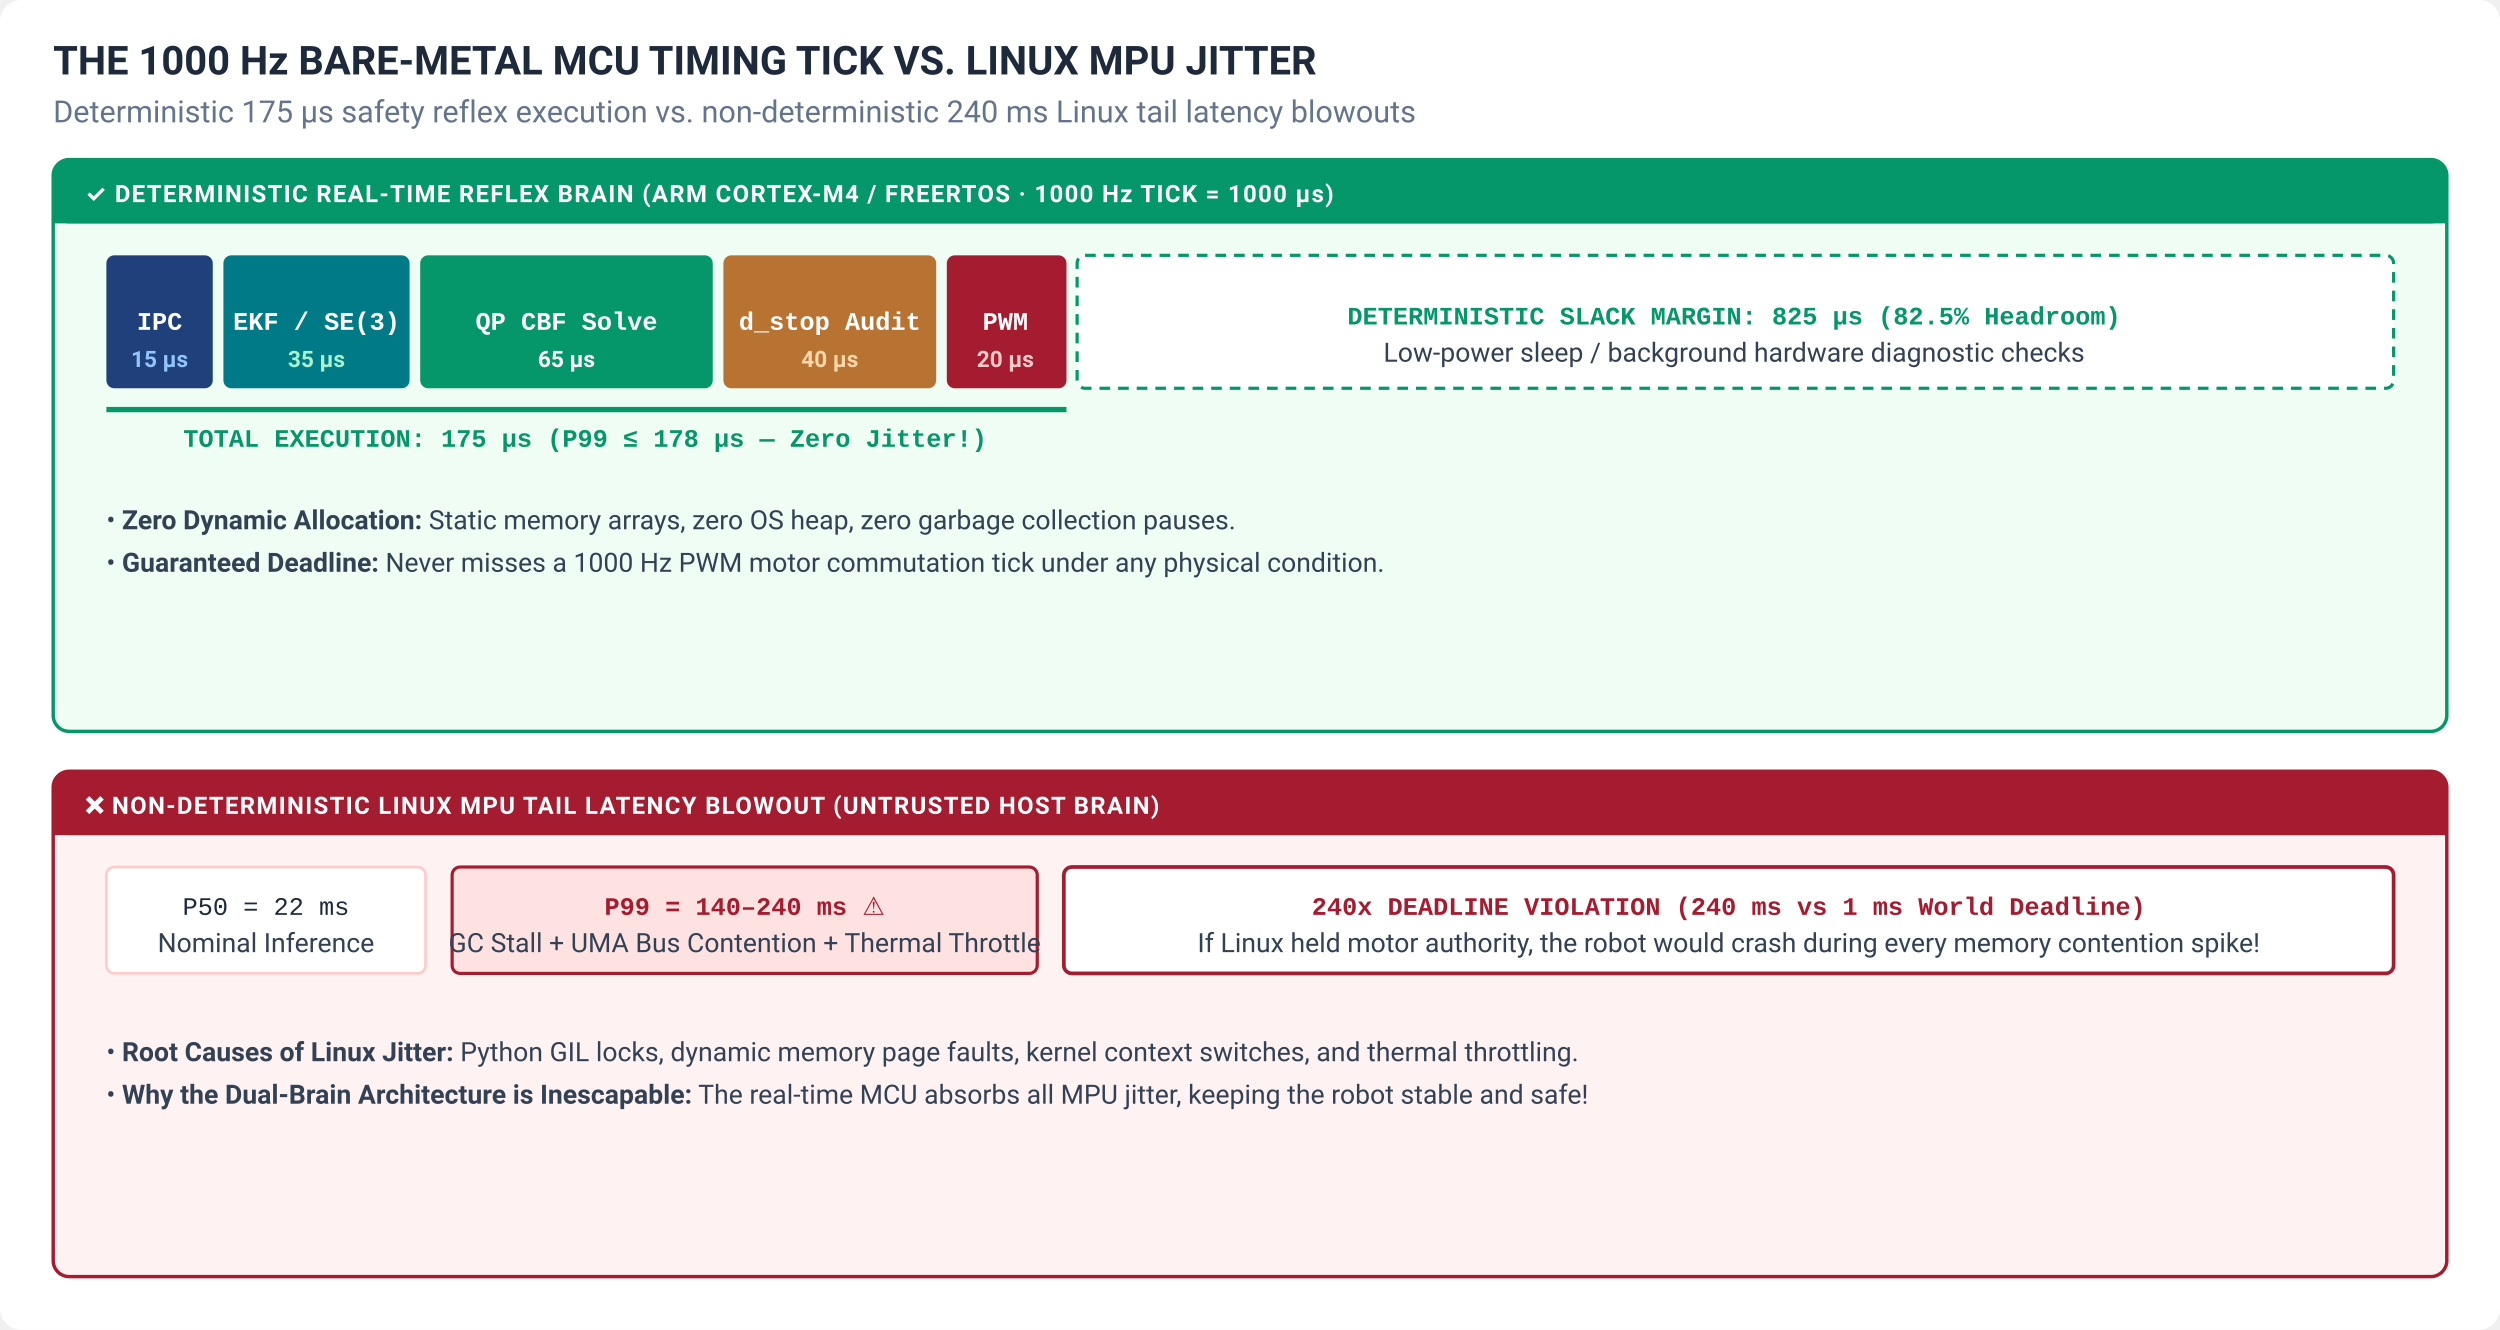
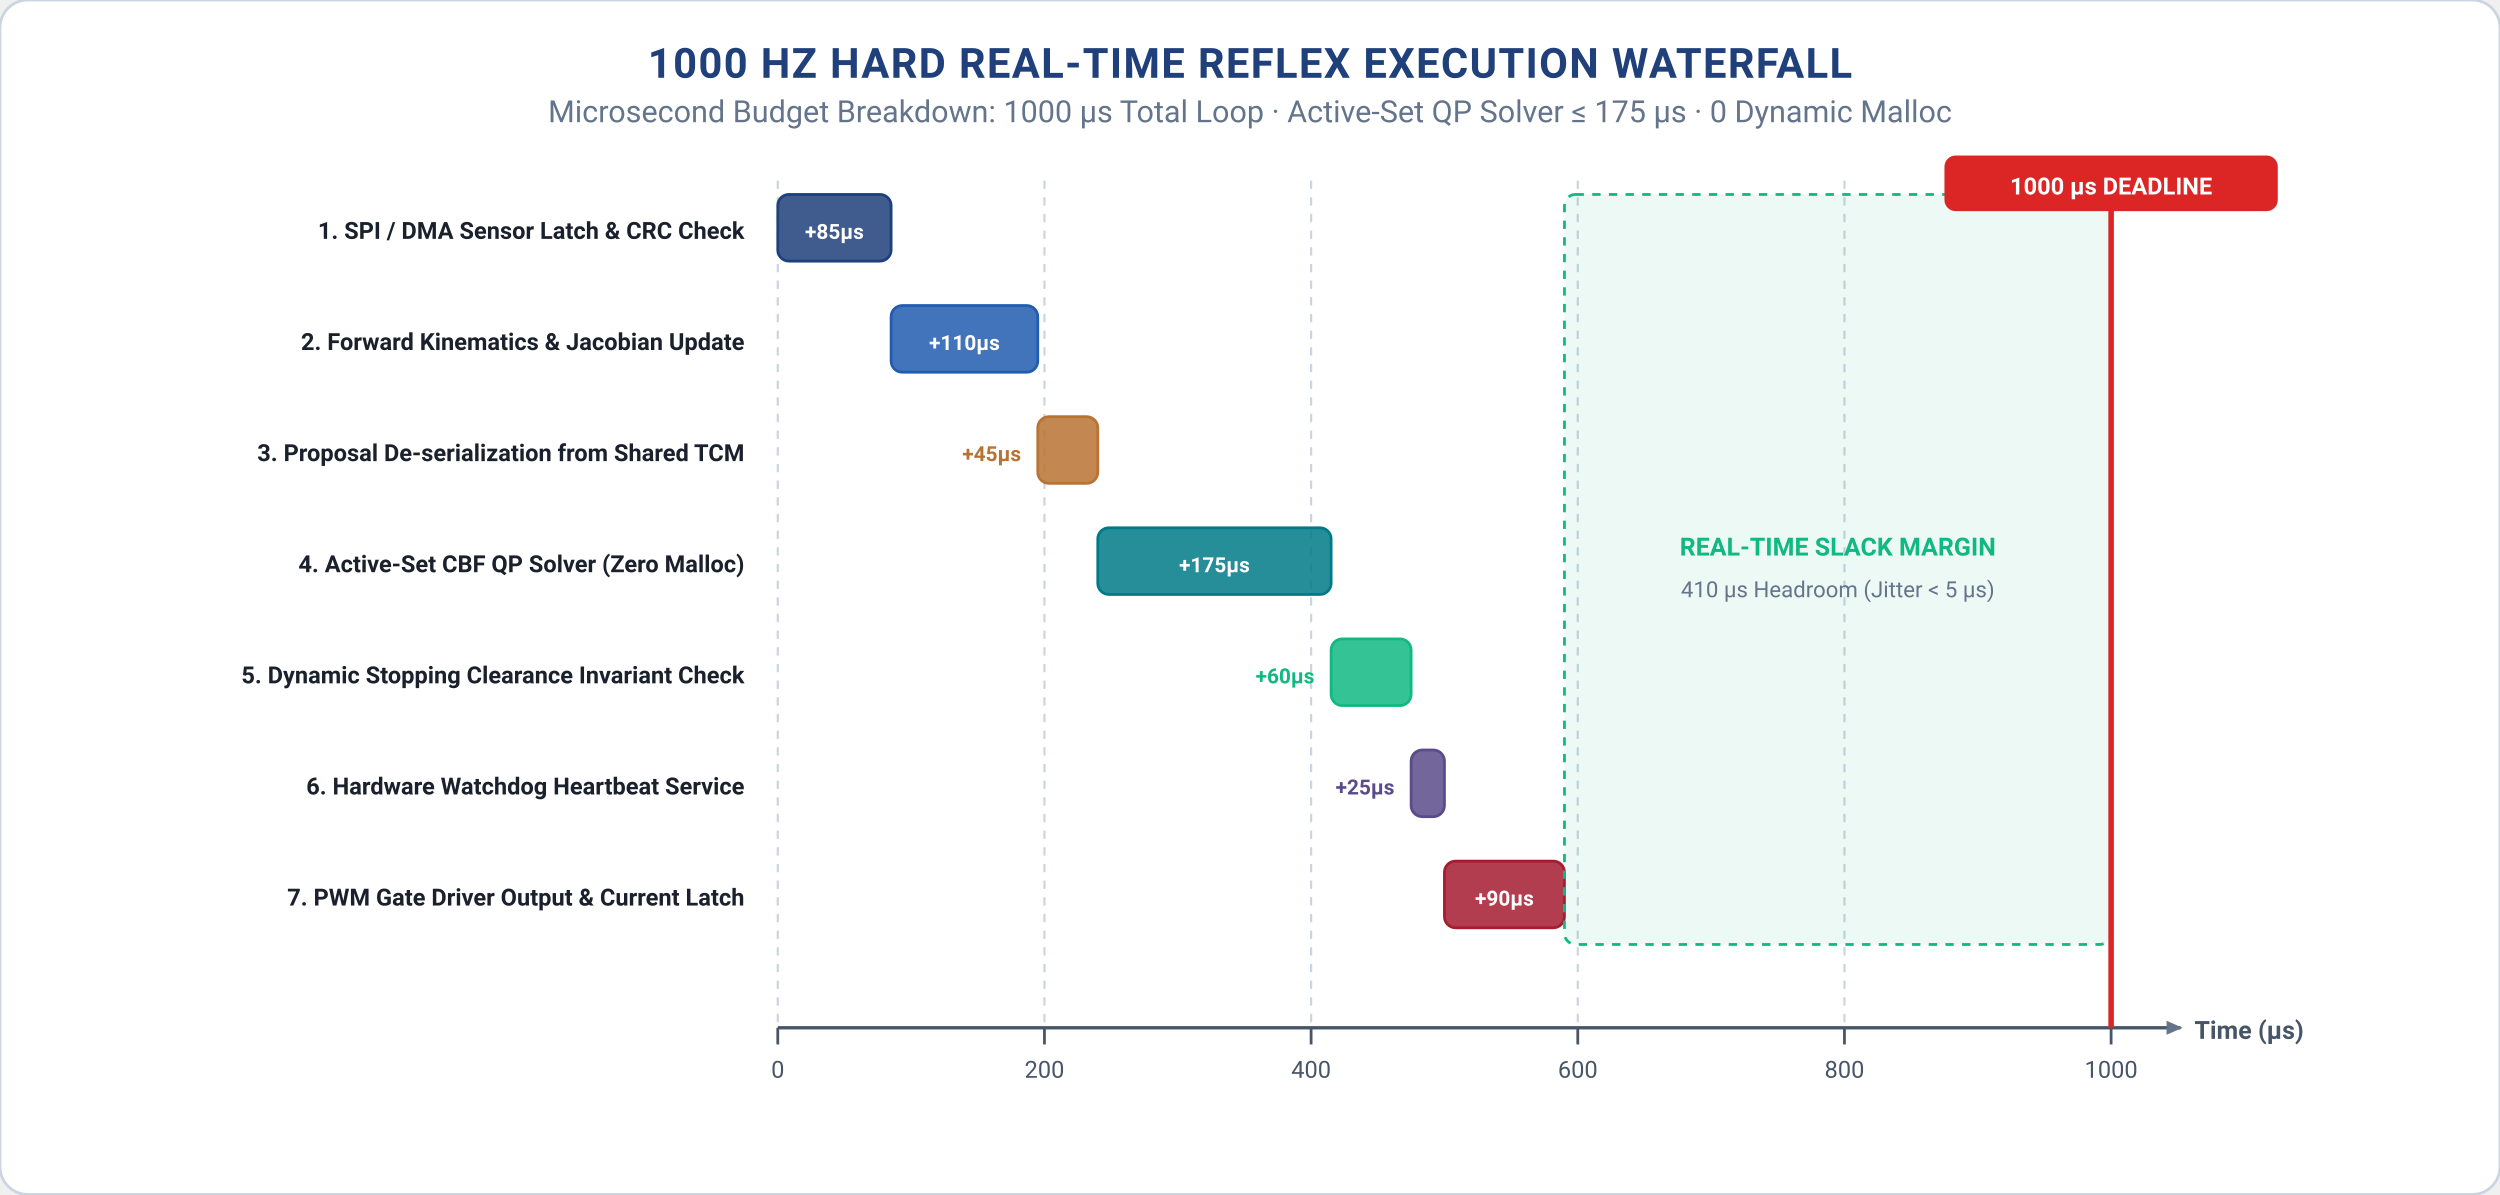
- <svg xmlns="http://www.w3.org/2000/svg" viewBox="0 0 940 500" width="100%" height="100%">
+ <svg xmlns="http://www.w3.org/2000/svg" viewBox="0 0 900 430" width="100%" height="100%">
+   <style>
+       text { font-family: -apple-system, BlinkMacSystemFont, "Segoe UI", Roboto, "Helvetica Neue", Arial, sans-serif; }
+       .title { font-weight: 700; font-size: 15px; fill: #1F407A; text-anchor: middle; letter-spacing: 0.5px; }
+       .subtitle { font-size: 11px; fill: #64748B; text-anchor: middle; }
+       .section-hdr { font-weight: 700; font-size: 13px; fill: #1F407A; letter-spacing: 0.3px; }
+       .card-title { font-weight: 700; font-size: 11.5px; }
+       .body-text { font-size: 10px; fill: #475569; }
+       .bold-text { font-weight: 600; font-size: 10px; fill: #1A202C; }
+       .small-text { font-size: 9px; fill: #64748B; }
+       .code-text { font-family: "SFMono-Regular", Consolas, "Liberation Mono", Menlo, Courier, monospace; font-size: 9px; fill: #1F407A; font-weight: 600; }
+       .badge-text { font-weight: 700; font-size: 9px; text-anchor: middle; }
+     </style>
  <defs>
-     <style>
-       .title { font-family: -apple-system, BlinkMacSystemFont, "Segoe UI", Roboto, Helvetica, Arial, sans-serif; font-size: 15px; font-weight: 700; fill: #1E293B; }
-       .subtitle { font-family: -apple-system, BlinkMacSystemFont, "Segoe UI", Roboto, Helvetica, Arial, sans-serif; font-size: 11.5px; fill: #64748B; }
-       .box-title { font-family: -apple-system, BlinkMacSystemFont, "Segoe UI", Roboto, Helvetica, Arial, sans-serif; font-size: 12px; font-weight: 700; }
-       .body-txt { font-family: -apple-system, BlinkMacSystemFont, "Segoe UI", Roboto, Helvetica, Arial, sans-serif; font-size: 10px; fill: #334155; line-height: 1.4; }
-       .mono-txt { font-family: "SFMono-Regular", Menlo, Monaco, Consolas, "Liberation Mono", "Courier New", monospace; font-size: 9.5px; }
-       .badge-txt { font-family: -apple-system, BlinkMacSystemFont, "Segoe UI", Roboto, Helvetica, Arial, sans-serif; font-size: 9px; font-weight: 700; text-transform: uppercase; letter-spacing: 0.5px; }
-       .tag-txt { font-family: -apple-system, BlinkMacSystemFont, "Segoe UI", Roboto, Helvetica, Arial, sans-serif; font-size: 8.5px; font-weight: 700; }
-       .metric-val { font-family: "SFMono-Regular", Menlo, Monaco, Consolas, monospace; font-size: 13px; font-weight: 700; }
-     </style>
-     <marker id="arr-axis" viewBox="0 0 10 10" refX="6" refY="5" markerWidth="6" markerHeight="6" orient="auto-start-reverse">
-       <path d="M 0 1.5 L 8 5 L 0 8.5 z" fill="#475569" />
+     <marker id="arr-blue" viewBox="0 0 10 10" refX="7" refY="5" markerWidth="6" markerHeight="6" orient="auto-start-reverse">
+       <path d="M 0 1.5 L 8 5 L 0 8.5 z" fill="#215CAF" />
    </marker>
+     <marker id="arr-navy" viewBox="0 0 10 10" refX="7" refY="5" markerWidth="6" markerHeight="6" orient="auto-start-reverse">
+       <path d="M 0 1.5 L 8 5 L 0 8.5 z" fill="#1F407A" />
+     </marker>
+     <marker id="arr-petrol" viewBox="0 0 10 10" refX="7" refY="5" markerWidth="6" markerHeight="6" orient="auto-start-reverse">
+       <path d="M 0 1.5 L 8 5 L 0 8.5 z" fill="#007A87" />
+     </marker>
+     <marker id="arr-teal" viewBox="0 0 10 10" refX="7" refY="5" markerWidth="6" markerHeight="6" orient="auto-start-reverse">
+       <path d="M 0 1.5 L 8 5 L 0 8.5 z" fill="#10B981" />
+     </marker>
+     <marker id="arr-bronze" viewBox="0 0 10 10" refX="7" refY="5" markerWidth="6" markerHeight="6" orient="auto-start-reverse">
+       <path d="M 0 1.5 L 8 5 L 0 8.5 z" fill="#B87333" />
+     </marker>
+     <marker id="arr-crimson" viewBox="0 0 10 10" refX="7" refY="5" markerWidth="6" markerHeight="6" orient="auto-start-reverse">
+       <path d="M 0 1.5 L 8 5 L 0 8.5 z" fill="#A51C30" />
+     </marker>
+     <marker id="arr-coral" viewBox="0 0 10 10" refX="7" refY="5" markerWidth="6" markerHeight="6" orient="auto-start-reverse">
+       <path d="M 0 1.5 L 8 5 L 0 8.5 z" fill="#DC2626" />
+     </marker>
+     <marker id="arr-purple" viewBox="0 0 10 10" refX="7" refY="5" markerWidth="6" markerHeight="6" orient="auto-start-reverse">
+       <path d="M 0 1.5 L 8 5 L 0 8.5 z" fill="#5B4B8A" />
+     </marker>
+     <marker id="arr-slate" viewBox="0 0 10 10" refX="7" refY="5" markerWidth="6" markerHeight="6" orient="auto-start-reverse">
+       <path d="M 0 1.5 L 8 5 L 0 8.5 z" fill="#64748B" />
+     </marker>
+     <filter id="shadow" x="-2%" y="-3%" width="104%" height="108%" filterUnits="userSpaceOnUse">
+       <feDropShadow dx="0" dy="2" stdDeviation="3" flood-color="#0F172A" flood-opacity="0.05" />
+     </filter>
  </defs>
-   <rect width="940" height="500" fill="#FFFFFF" rx="8" />
-   <text class="title" x="20" y="28">THE 1000 Hz BARE-METAL MCU TIMING TICK VS. LINUX MPU JITTER</text>
-   <text class="subtitle" x="20" y="46">Deterministic 175 μs safety reflex execution vs. non-deterministic 240 ms Linux tail latency blowouts</text>
-   <g transform="translate(20, 60)">
-     <rect width="900" height="215" rx="6" fill="#F0FDF4" stroke="#059669" stroke-width="1.3" />
-     <rect x="0" y="0" width="900" height="24" rx="6" fill="#059669" />
-     <rect x="0" y="18" width="900" height="6" fill="#059669" />
-     <text class="badge-txt" x="12" y="16" fill="#FFFFFF">✓ DETERMINISTIC REAL-TIME REFLEX BRAIN (ARM CORTEX-M4 / FREERTOS · 1000 Hz TICK = 1000 μs)</text>
-     <g transform="translate(20, 36)">
-       <rect x="0" y="0" width="40" height="50" rx="3" fill="#1F407A" />
-       <text class="mono-txt" x="20" y="28" text-anchor="middle" fill="#FFFFFF" font-weight="700">IPC</text>
-       <text class="tag-txt" x="20" y="42" text-anchor="middle" fill="#93C5FD">15 μs</text>
-       <rect x="44" y="0" width="70" height="50" rx="3" fill="#007A87" />
-       <text class="mono-txt" x="79" y="28" text-anchor="middle" fill="#FFFFFF" font-weight="700">EKF / SE(3)</text>
-       <text class="tag-txt" x="79" y="42" text-anchor="middle" fill="#A7F3D0">35 μs</text>
-       <rect x="118" y="0" width="110" height="50" rx="3" fill="#059669" />
-       <text class="mono-txt" x="173" y="28" text-anchor="middle" fill="#FFFFFF" font-weight="700">QP CBF Solve</text>
-       <text class="tag-txt" x="173" y="42" text-anchor="middle" fill="#FFFFFF">65 μs</text>
-       <rect x="232" y="0" width="80" height="50" rx="3" fill="#B87333" />
-       <text class="mono-txt" x="272" y="28" text-anchor="middle" fill="#FFFFFF" font-weight="700">d_stop Audit</text>
-       <text class="tag-txt" x="272" y="42" text-anchor="middle" fill="#FED7AA">40 μs</text>
-       <rect x="316" y="0" width="45" height="50" rx="3" fill="#A51C30" />
-       <text class="mono-txt" x="338" y="28" text-anchor="middle" fill="#FFFFFF" font-weight="700">PWM</text>
-       <text class="tag-txt" x="338" y="42" text-anchor="middle" fill="#FECACA">20 μs</text>
-       <line x1="0" y1="58" x2="361" y2="58" stroke="#059669" stroke-width="2" />
-       <text class="mono-txt" x="180" y="72" text-anchor="middle" font-weight="700" fill="#059669">
-         TOTAL EXECUTION: 175 μs (P99 ≤ 178 μs — Zero Jitter!)
-       </text>
-       <rect x="365" y="0" width="495" height="50" rx="3" fill="#FFFFFF" stroke="#059669" stroke-width="1.2" stroke-dasharray="4,3" />
-       <text class="mono-txt" x="612" y="26" text-anchor="middle" font-weight="700" fill="#059669">
-         DETERMINISTIC SLACK MARGIN: 825 μs (82.5% Headroom)
-       </text>
-       <text class="body-txt" x="612" y="40" text-anchor="middle" fill="#64748B">
-         Low-power sleep / background hardware diagnostic checks
-       </text>
-     </g>
-     <g transform="translate(20, 125)">
-       <text class="body-txt" x="0" y="14">
-         <tspan x="0" dy="0">• <tspan font-weight="700">Zero Dynamic Allocation:</tspan> Static memory arrays, zero OS heap, zero garbage collection pauses.</tspan>
-         <tspan x="0" dy="16">• <tspan font-weight="700">Guaranteed Deadline:</tspan> Never misses a 1000 Hz PWM motor commutation tick under any physical condition.</tspan>
-       </text>
-     </g>
-   </g>
-   <g transform="translate(20, 290)">
-     <rect width="900" height="190" rx="6" fill="#FEF2F2" stroke="#A51C30" stroke-width="1.3" />
-     <rect x="0" y="0" width="900" height="24" rx="6" fill="#A51C30" />
-     <rect x="0" y="18" width="900" height="6" fill="#A51C30" />
-     <text class="badge-txt" x="12" y="16" fill="#FFFFFF">❌ NON-DETERMINISTIC LINUX MPU TAIL LATENCY BLOWOUT (UNTRUSTED HOST BRAIN)</text>
-     <g transform="translate(20, 36)">
-       <rect x="0" y="0" width="120" height="40" rx="3" fill="#FFFFFF" stroke="#FECACA" stroke-width="1" />
-       <text class="mono-txt" x="60" y="18" text-anchor="middle" fill="#1E293B">P50 = 22 ms</text>
-       <text class="body-txt" x="60" y="32" text-anchor="middle" fill="#64748B">Nominal Inference</text>
-       <rect x="130" y="0" width="220" height="40" rx="3" fill="#FEE2E2" stroke="#A51C30" stroke-width="1.2" />
-       <text class="mono-txt" x="240" y="18" text-anchor="middle" font-weight="700" fill="#A51C30">P99 = 140–240 ms ⚠️</text>
-       <text class="body-txt" x="240" y="32" text-anchor="middle" fill="#A51C30">GC Stall + UMA Bus Contention + Thermal Throttle</text>
-       <rect x="360" y="0" width="500" height="40" rx="3" fill="#FFFFFF" stroke="#A51C30" stroke-width="1.4" />
-       <text class="mono-txt" x="610" y="18" text-anchor="middle" font-weight="700" fill="#A51C30">
-         240x DEADLINE VIOLATION (240 ms vs 1 ms World Deadline)
-       </text>
-       <text class="body-txt" x="610" y="32" text-anchor="middle" fill="#A51C30">
-         If Linux held motor authority, the robot would crash during every memory contention spike!
-       </text>
-     </g>
-     <g transform="translate(20, 95)">
-       <text class="body-txt" x="0" y="14">
-         <tspan x="0" dy="0">• <tspan font-weight="700">Root Causes of Linux Jitter:</tspan> Python GIL locks, dynamic memory page faults, kernel context switches, and thermal throttling.</tspan>
-         <tspan x="0" dy="16">• <tspan font-weight="700">Why the Dual-Brain Architecture is Inescapable:</tspan> The real-time MCU absorbs all MPU jitter, keeping the robot stable and safe!</tspan>
-       </text>
-     </g>
-   </g>
+   <rect width="900" height="430" fill="#FFFFFF" rx="10" stroke="#CBD5E1" stroke-width="1" />
+   <text x="450.0" y="28" class="title">1000 HZ HARD REAL-TIME REFLEX EXECUTION WATERFALL</text>
+   <text x="450.0" y="44" class="subtitle">Microsecond Budget Breakdown: 1000 µs Total Loop · Active-Set QP Solver ≤ 175 µs · 0 Dynamic Malloc</text>
+   <line x1="280" y1="370" x2="785" y2="370" stroke="#475569" stroke-width="1.2" marker-end="url(#arr-slate)" />
+   <text x="790" y="374" font-size="9" font-weight="700" fill="#475569">Time (µs)</text>
+   <line x1="280.0" y1="370" x2="280.0" y2="376" stroke="#475569" stroke-width="1" />
+   <text x="280.0" y="388" font-size="8.5" fill="#475569" text-anchor="middle">0</text>
+   <line x1="280.0" y1="65" x2="280.0" y2="370" stroke="#CBD5E1" stroke-width="0.8" stroke-dasharray="3,3" />
+   <line x1="376.0" y1="370" x2="376.0" y2="376" stroke="#475569" stroke-width="1" />
+   <text x="376.0" y="388" font-size="8.5" fill="#475569" text-anchor="middle">200</text>
+   <line x1="376.0" y1="65" x2="376.0" y2="370" stroke="#CBD5E1" stroke-width="0.8" stroke-dasharray="3,3" />
+   <line x1="472.0" y1="370" x2="472.0" y2="376" stroke="#475569" stroke-width="1" />
+   <text x="472.0" y="388" font-size="8.5" fill="#475569" text-anchor="middle">400</text>
+   <line x1="472.0" y1="65" x2="472.0" y2="370" stroke="#CBD5E1" stroke-width="0.8" stroke-dasharray="3,3" />
+   <line x1="568.0" y1="370" x2="568.0" y2="376" stroke="#475569" stroke-width="1" />
+   <text x="568.0" y="388" font-size="8.5" fill="#475569" text-anchor="middle">600</text>
+   <line x1="568.0" y1="65" x2="568.0" y2="370" stroke="#CBD5E1" stroke-width="0.8" stroke-dasharray="3,3" />
+   <line x1="664.0" y1="370" x2="664.0" y2="376" stroke="#475569" stroke-width="1" />
+   <text x="664.0" y="388" font-size="8.5" fill="#475569" text-anchor="middle">800</text>
+   <line x1="664.0" y1="65" x2="664.0" y2="370" stroke="#CBD5E1" stroke-width="0.8" stroke-dasharray="3,3" />
+   <line x1="760.0" y1="370" x2="760.0" y2="376" stroke="#475569" stroke-width="1" />
+   <text x="760.0" y="388" font-size="8.5" fill="#475569" text-anchor="middle">1000</text>
+   <line x1="760.0" y1="65" x2="760.0" y2="370" stroke="#CBD5E1" stroke-width="0.8" stroke-dasharray="3,3" />
+   <text x="268" y="86" font-size="8.5" font-weight="600" fill="#1A202C" text-anchor="end">1. SPI / DMA Sensor Latch &amp; CRC Check</text>
+   <rect x="280.0" y="70" width="40.8" height="24" rx="4" fill="#1F407A" fill-opacity="0.85" stroke="#1F407A" stroke-width="1" />
+   <text x="300.4" y="86" font-size="7.5" font-weight="700" fill="#FFFFFF" text-anchor="middle">+85µs</text>
+   <text x="268" y="126" font-size="8.5" font-weight="600" fill="#1A202C" text-anchor="end">2. Forward Kinematics &amp; Jacobian Update</text>
+   <rect x="320.8" y="110" width="52.8" height="24" rx="4" fill="#215CAF" fill-opacity="0.85" stroke="#215CAF" stroke-width="1" />
+   <text x="347.2" y="126" font-size="7.5" font-weight="700" fill="#FFFFFF" text-anchor="middle">+110µs</text>
+   <text x="268" y="166" font-size="8.5" font-weight="600" fill="#1A202C" text-anchor="end">3. Proposal De-serialization from Shared TCM</text>
+   <rect x="373.6" y="150" width="21.6" height="24" rx="4" fill="#B87333" fill-opacity="0.85" stroke="#B87333" stroke-width="1" />
+   <text x="367.6" y="166" font-size="7.5" font-weight="700" fill="#B87333" text-anchor="end">+45µs</text>
+   <text x="268" y="206" font-size="8.5" font-weight="600" fill="#1A202C" text-anchor="end">4. Active-Set CBF QP Solver (Zero Malloc)</text>
+   <rect x="395.2" y="190" width="84.0" height="24" rx="4" fill="#007A87" fill-opacity="0.85" stroke="#007A87" stroke-width="1" />
+   <text x="437.2" y="206" font-size="7.5" font-weight="700" fill="#FFFFFF" text-anchor="middle">+175µs</text>
+   <text x="268" y="246" font-size="8.5" font-weight="600" fill="#1A202C" text-anchor="end">5. Dynamic Stopping Clearance Invariant Check</text>
+   <rect x="479.2" y="230" width="28.8" height="24" rx="4" fill="#10B981" fill-opacity="0.85" stroke="#10B981" stroke-width="1" />
+   <text x="473.2" y="246" font-size="7.5" font-weight="700" fill="#10B981" text-anchor="end">+60µs</text>
+   <text x="268" y="286" font-size="8.5" font-weight="600" fill="#1A202C" text-anchor="end">6. Hardware Watchdog Heartbeat Service</text>
+   <rect x="508.0" y="270" width="12.0" height="24" rx="4" fill="#5B4B8A" fill-opacity="0.85" stroke="#5B4B8A" stroke-width="1" />
+   <text x="502.0" y="286" font-size="7.5" font-weight="700" fill="#5B4B8A" text-anchor="end">+25µs</text>
+   <text x="268" y="326" font-size="8.5" font-weight="600" fill="#1A202C" text-anchor="end">7. PWM Gate Driver Output &amp; Current Latch</text>
+   <rect x="520.0" y="310" width="43.2" height="24" rx="4" fill="#A51C30" fill-opacity="0.85" stroke="#A51C30" stroke-width="1" />
+   <text x="541.6" y="326" font-size="7.5" font-weight="700" fill="#FFFFFF" text-anchor="middle">+90µs</text>
+   <rect x="563.2" y="70" width="196.8" height="270" rx="4" fill="#10B981" fill-opacity="0.08" stroke="#10B981" stroke-dasharray="3,3" />
+   <text x="661.6" y="200" font-size="9" font-weight="700" fill="#10B981" text-anchor="middle">REAL-TIME SLACK MARGIN</text>
+   <text x="661.6" y="215" font-size="8" fill="#64748B" text-anchor="middle">410 µs Headroom (Jitter &lt; 5 µs)</text>
+   <line x1="760" y1="65" x2="760" y2="370" stroke="#DC2626" stroke-width="2" />
+   <rect x="700" y="56" width="120" height="20" rx="4" fill="#DC2626" />
+   <text x="760" y="70" font-size="8.5" font-weight="700" fill="#FFFFFF" text-anchor="middle">1000 µs DEADLINE</text>
</svg>
